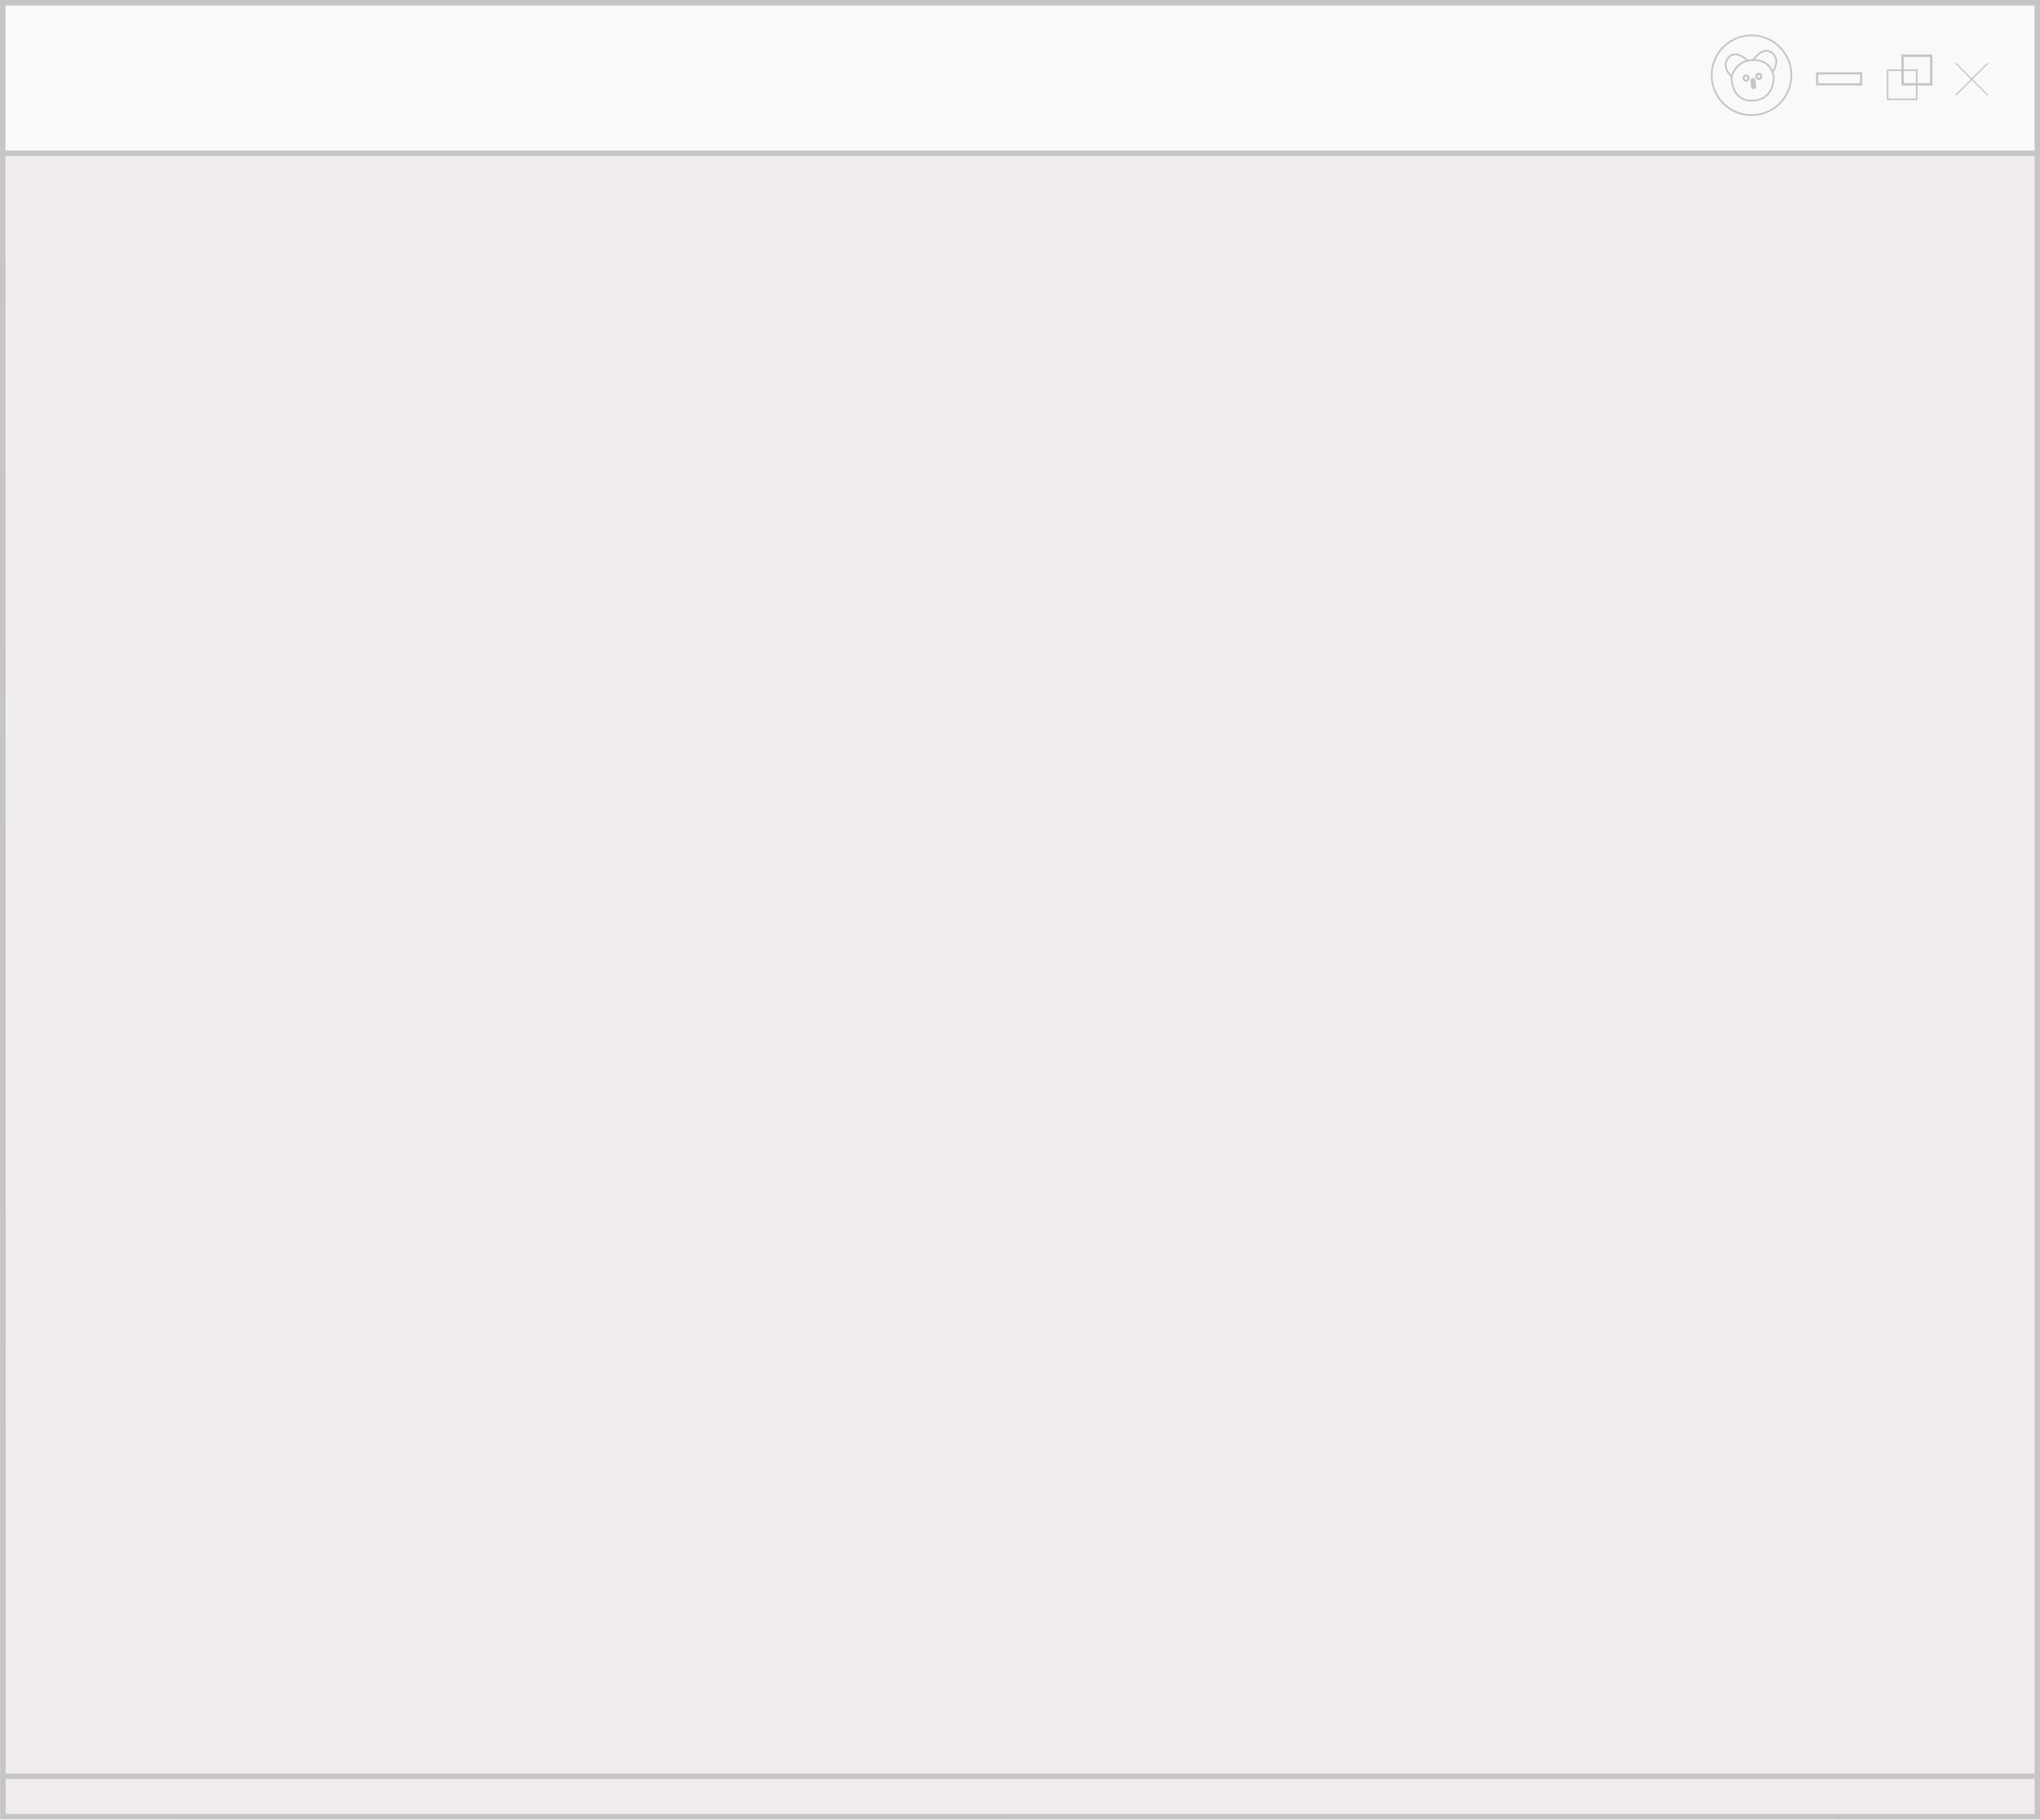
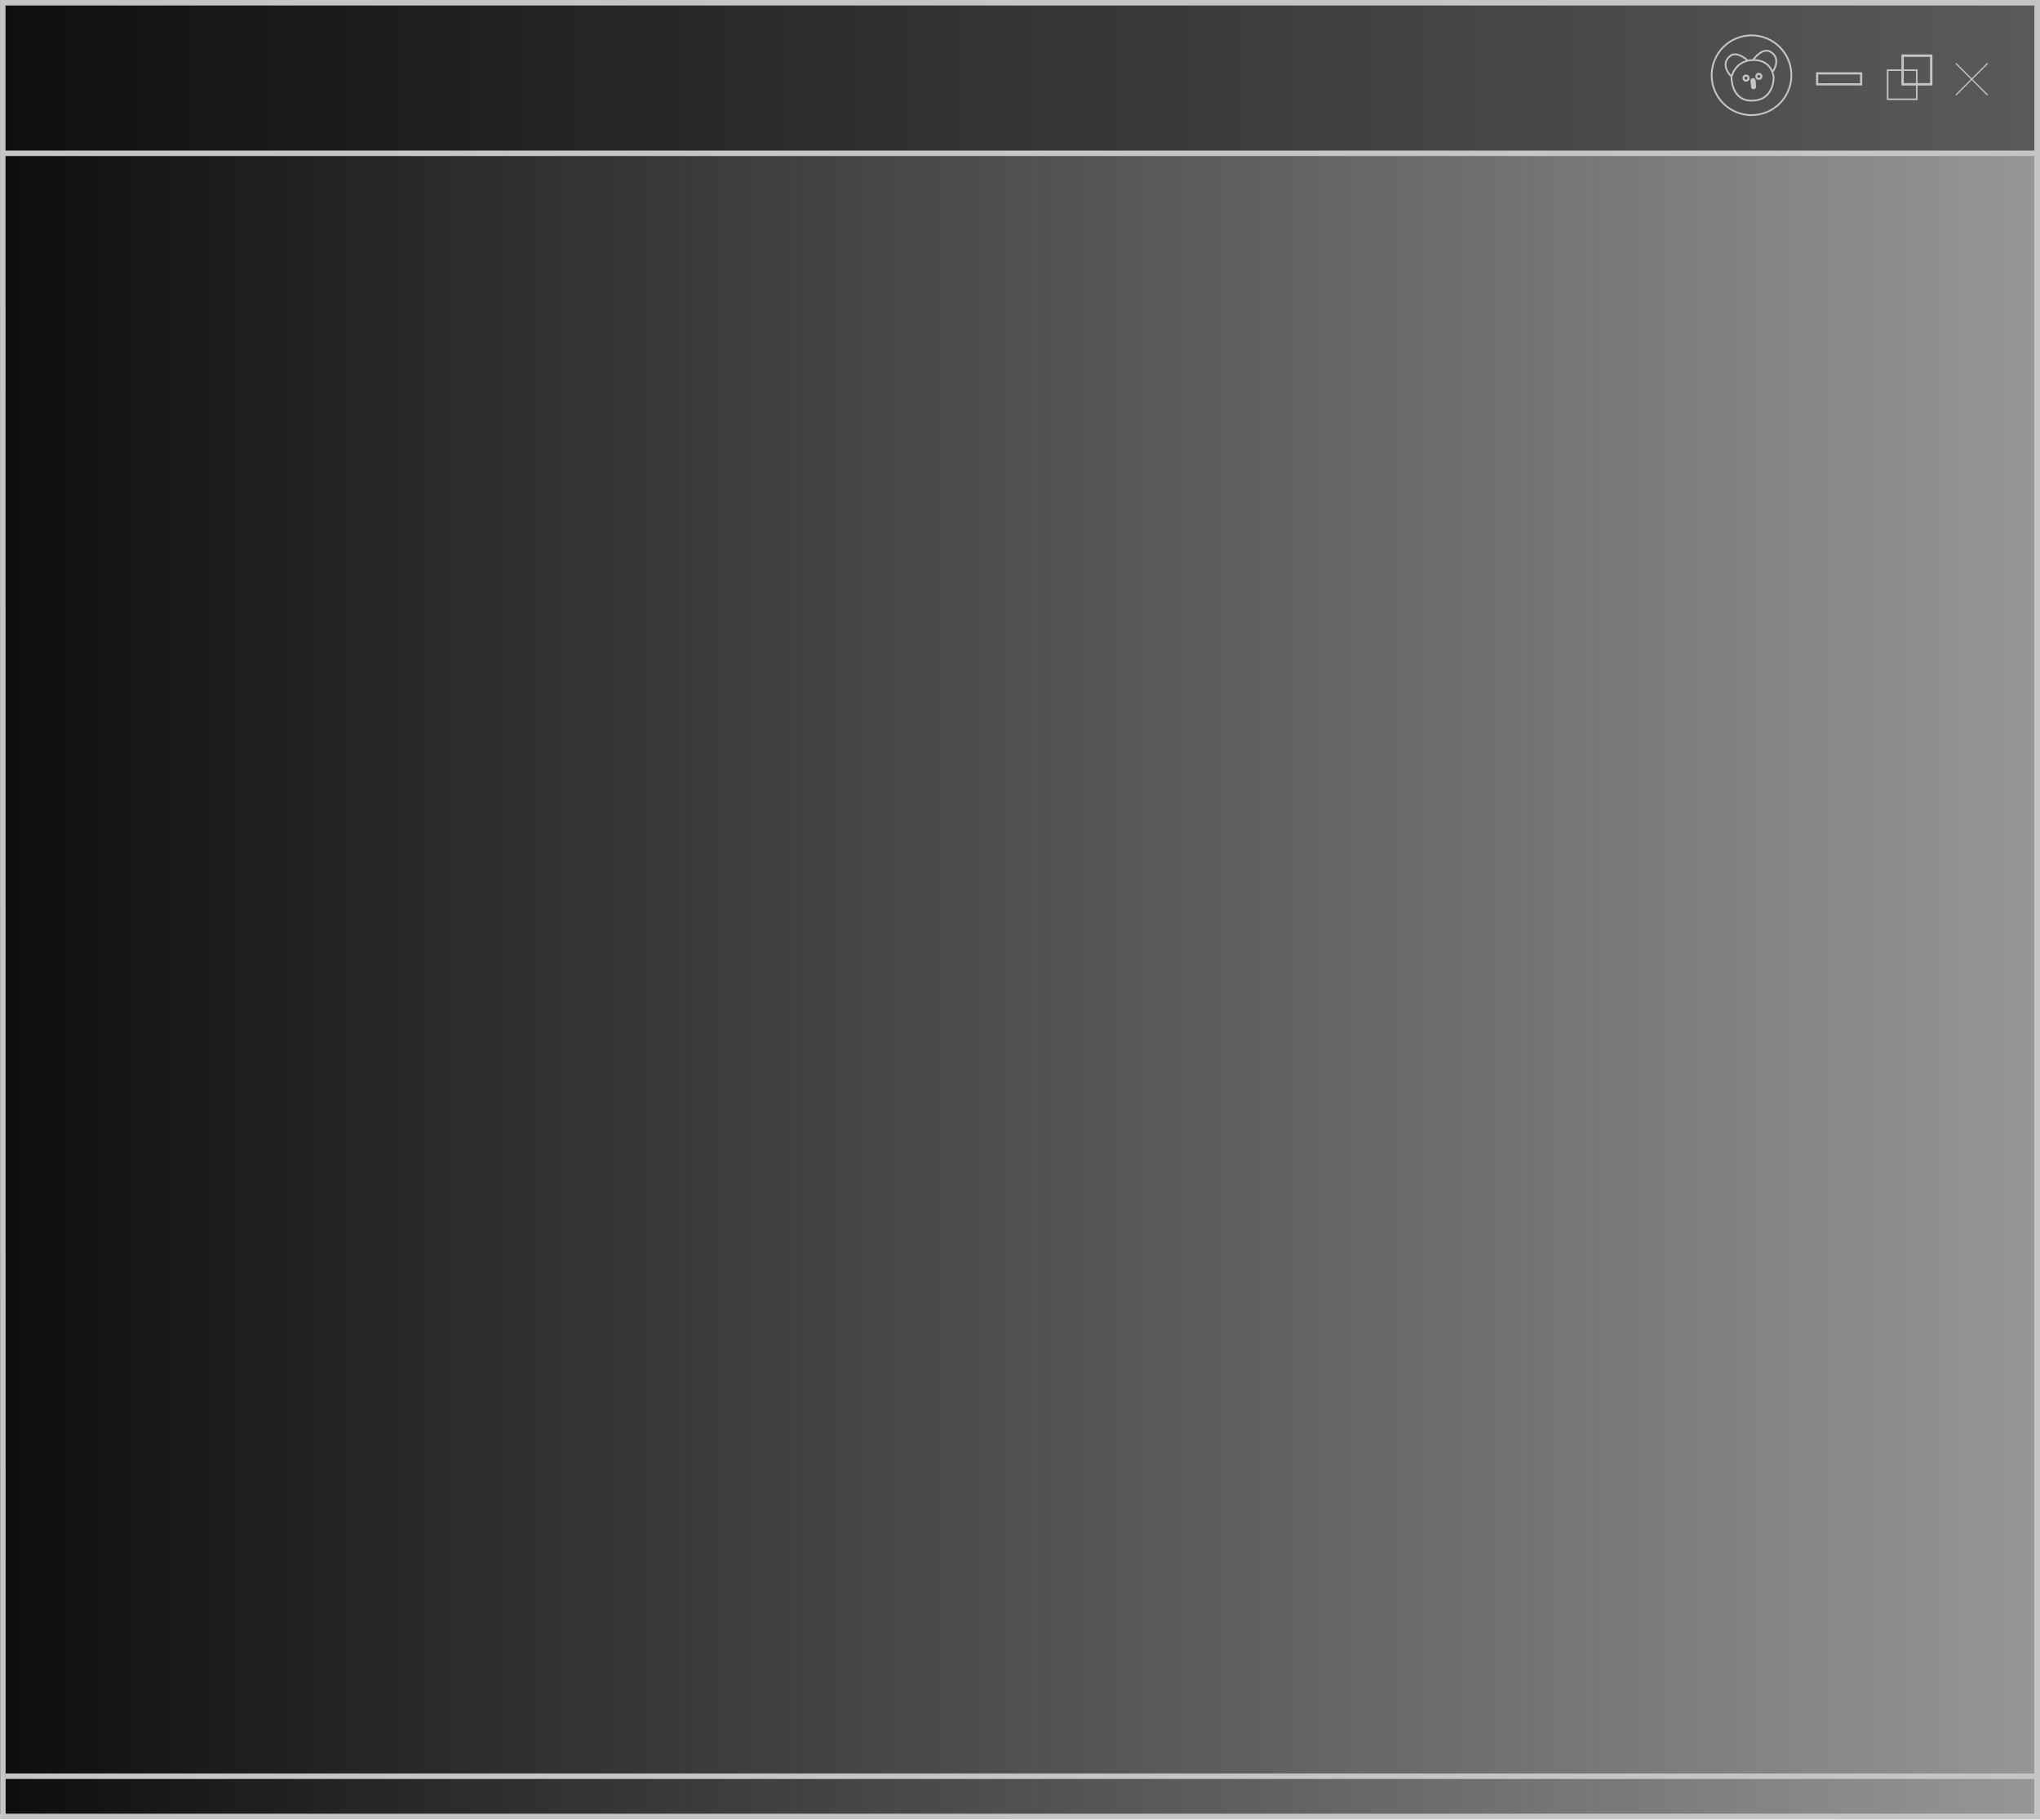
- <svg xmlns="http://www.w3.org/2000/svg" width="61.319mm" height="54.705mm" viewBox="0 0 61.319 54.705" version="1.1" id="svg5">
-   <defs id="defs2" />
+ <svg xmlns="http://www.w3.org/2000/svg" xmlns:xlink="http://www.w3.org/1999/xlink" width="61.319mm" height="54.705mm" viewBox="0 0 61.319 54.705" version="1.1" id="svg5">
+   <defs id="defs2">
+     <linearGradient id="linearGradient1995">
+       <stop style="stop-color:#0f0f0f;stop-opacity:1;" offset="0" id="stop1991" />
+       <stop style="stop-color:#0f0f0f;stop-opacity:0.688;" offset="1" id="stop1993" />
+     </linearGradient>
+     <linearGradient id="linearGradient1987">
+       <stop style="stop-color:#100d0d;stop-opacity:1;" offset="0" id="stop1983" />
+       <stop style="stop-color:#000000;stop-opacity:0.409;" offset="1" id="stop1985" />
+     </linearGradient>
+     <linearGradient xlink:href="#linearGradient1987" id="linearGradient1989" x1="0" y1="29.558" x2="61.087" y2="29.558" gradientUnits="userSpaceOnUse" />
+     <linearGradient xlink:href="#linearGradient1995" id="linearGradient1997" x1="0" y1="2.304" x2="61.087" y2="2.304" gradientUnits="userSpaceOnUse" />
+   </defs>
  <g id="layer2" transform="scale(1.001196,1.000644)">
-     <rect style="fill:#f1eded;fill-opacity:1;stroke:none;stroke-width:0.872;stroke-linecap:round" id="rect955" width="61.087" height="49.898" x="0" y="4.609" ry="0" />
-     <rect style="fill:#f9f9f9;fill-opacity:1;stroke:none;stroke-width:0.265;stroke-linecap:round" id="rect298" width="61.087" height="4.609" x="0" y="0" ry="0" />
+     <rect style="fill:url(#linearGradient1989);fill-opacity:1;stroke:none;stroke-width:0.872;stroke-linecap:round" id="rect955" width="61.087" height="49.898" x="0" y="4.609" ry="0" />
+     <rect style="fill:url(#linearGradient1997);fill-opacity:1;stroke:none;stroke-width:0.265;stroke-linecap:round" id="rect298" width="61.087" height="4.609" x="0" y="0" ry="0" />
    <ellipse style="fill:none;stroke:#c5c5c5;stroke-width:0.053;stroke-linecap:round;stroke-dasharray:none;stroke-opacity:1" id="path432" cx="52.585" cy="2.261" rx="1.197" ry="1.198" />
    <path style="fill:none;stroke:#c5c5c5;stroke-width:0.053;stroke-linecap:round;stroke-dasharray:none;stroke-opacity:1" d="m 53.25,2.318 c 0,0 0.023,0.708 -0.666,0.707 -0.613,-0.001 -0.601,-0.707 -0.601,-0.707 0,0 0.102,-0.514 0.666,-0.514 0.563,0 0.601,0.514 0.601,0.514 z" id="path1442" />
    <path style="fill:none;stroke:#c5c5c5;stroke-width:0.053;stroke-linecap:round;stroke-dasharray:none;stroke-opacity:1" d="m 52.656,1.77 c 0,0 0.264,-0.358 0.503,-0.211 0.332,0.205 0.076,0.573 0.076,0.573" id="path2268" />
    <path style="fill:none;stroke:#c5c5c5;stroke-width:0.053;stroke-linecap:round;stroke-dasharray:none;stroke-opacity:1" d="m 52.459,1.808 c 0,0 -0.326,-0.303 -0.533,-0.113 -0.288,0.263 0.032,0.578 0.032,0.578" id="path2270" />
    <path style="fill:none;stroke:#c5c5c5;stroke-width:0.153;stroke-linecap:round;stroke-dasharray:none;stroke-opacity:1" d="m 52.63,2.423 0.017,0.182" id="path2272" />
    <ellipse style="fill:none;stroke:#c5c5c5;stroke-width:0.153;stroke-linecap:round;stroke-dasharray:none;stroke-opacity:1" id="path2380" cx="52.42" cy="2.347" rx="0.031" ry="0.031" />
    <ellipse style="fill:none;stroke:#c5c5c5;stroke-width:0.153;stroke-linecap:round;stroke-dasharray:none;stroke-opacity:1" id="ellipse2382" cx="52.805" cy="2.295" rx="0.031" ry="0.031" />
  </g>
  <g id="layer1" transform="translate(-102.955,-5.059167)" style="display:inline">
    <path style="fill:none;stroke:#c5c5c5;stroke-width:0.165;stroke-linecap:butt;stroke-linejoin:miter;stroke-dasharray:none;stroke-opacity:1" d="m 103.038,5.142 h 61.154 V 59.681 l -61.15,-0.004 z" id="path3683" />
    <path style="fill:none;stroke:#c5c5c5;stroke-width:0.165;stroke-linecap:butt;stroke-linejoin:miter;stroke-dasharray:none;stroke-opacity:1" d="m 103.038,9.668 h 61.16" id="path3685" />
    <path style="fill:none;stroke:#c5c5c5;stroke-width:0.036;stroke-linecap:butt;stroke-linejoin:miter;stroke-opacity:1;stroke-dasharray:none" d="M 162.699,7.918 161.744,6.963" id="path3756" />
    <path style="fill:none;stroke:#c5c5c5;stroke-width:0.036;stroke-linecap:butt;stroke-linejoin:miter;stroke-opacity:1;stroke-dasharray:none" d="m 162.699,6.963 -0.955,0.955" id="path3758" />
    <path style="fill:none;stroke:#c5c5c5;stroke-width:0.072;stroke-linecap:butt;stroke-linejoin:miter;stroke-opacity:1;stroke-dasharray:none" d="m 161.005,6.733 h -0.861 v 0.861 h 0.861 z" id="path3856" />
    <path style="fill:none;stroke:#c5c5c5;stroke-width:0.046;stroke-linecap:butt;stroke-linejoin:miter;stroke-opacity:1;stroke-dasharray:none" d="m 160.569,7.169 h -0.875 v 0.875 h 0.875 z" id="path3858" />
    <path style="fill:none;stroke:#c5c5c5;stroke-width:0.065;stroke-linecap:butt;stroke-linejoin:miter;stroke-opacity:1;stroke-dasharray:none" d="m 158.898,7.595 h -1.323 V 7.265 h 1.323 z" id="path4586" />
    <path style="fill:none;stroke:#c5c5c5;stroke-width:0.165;stroke-linecap:butt;stroke-linejoin:miter;stroke-dasharray:none;stroke-opacity:1" d="M 164.115,58.464 H 103.118" id="path8445" />
  </g>
</svg>
